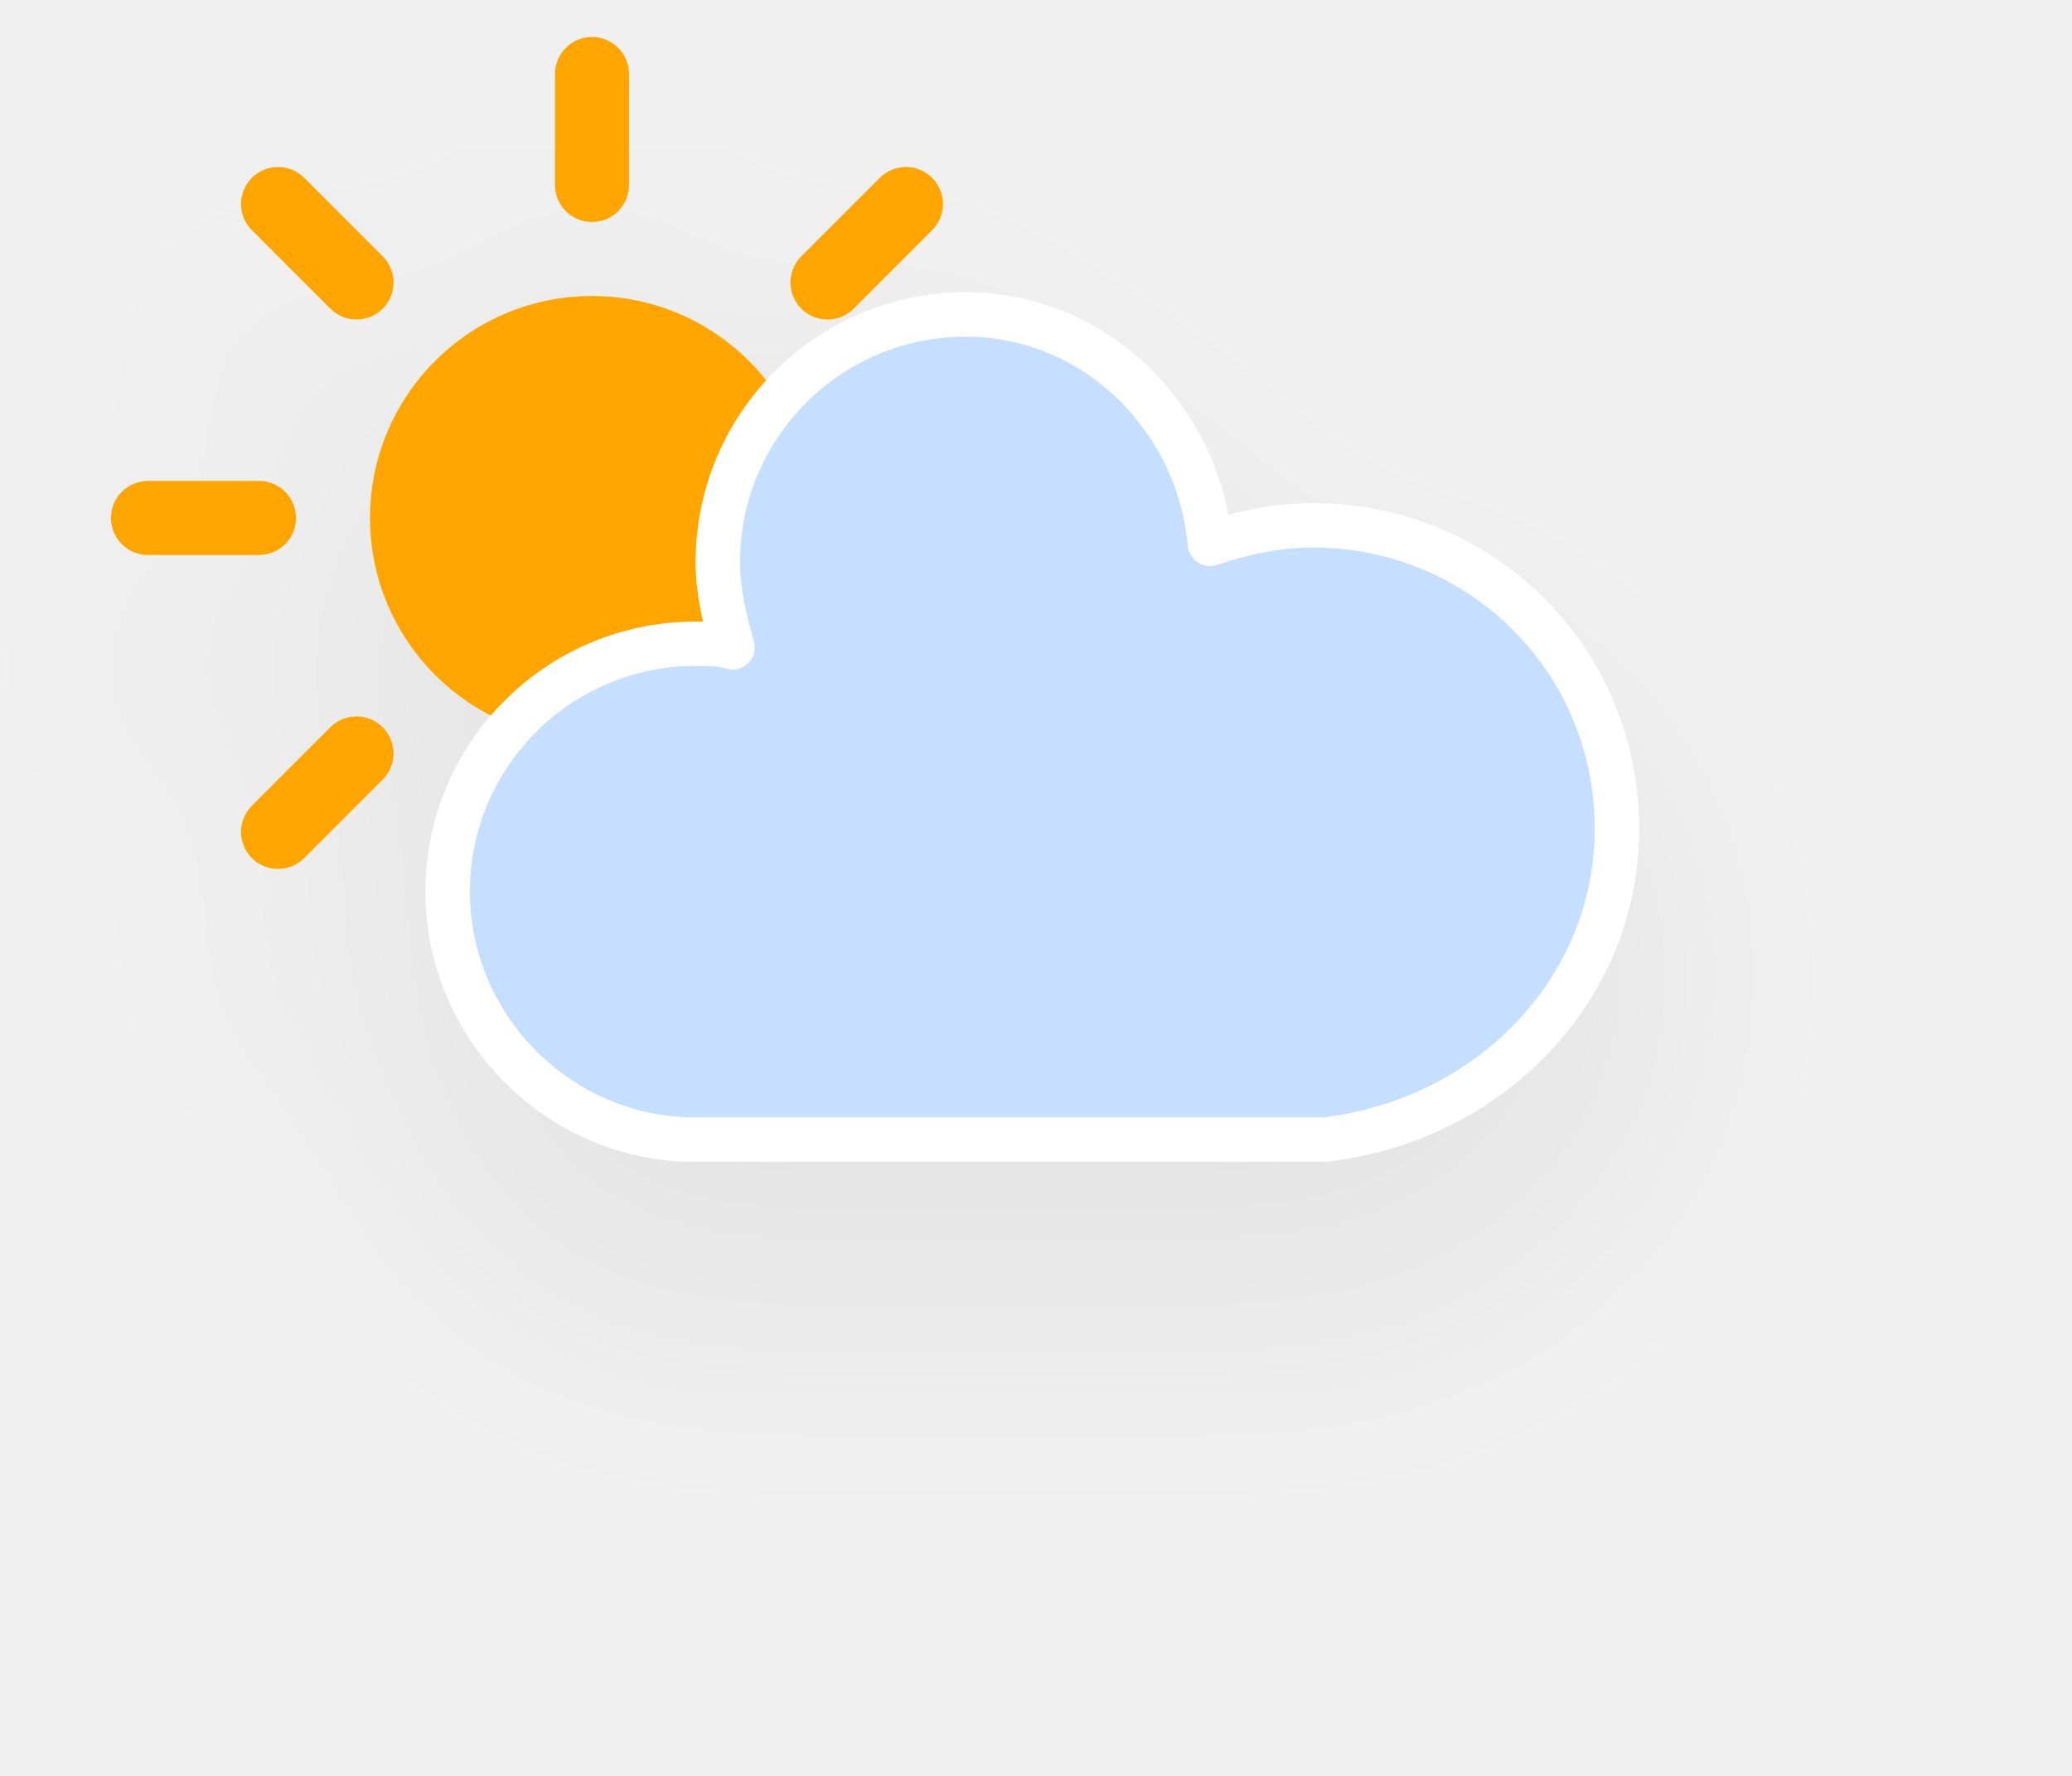
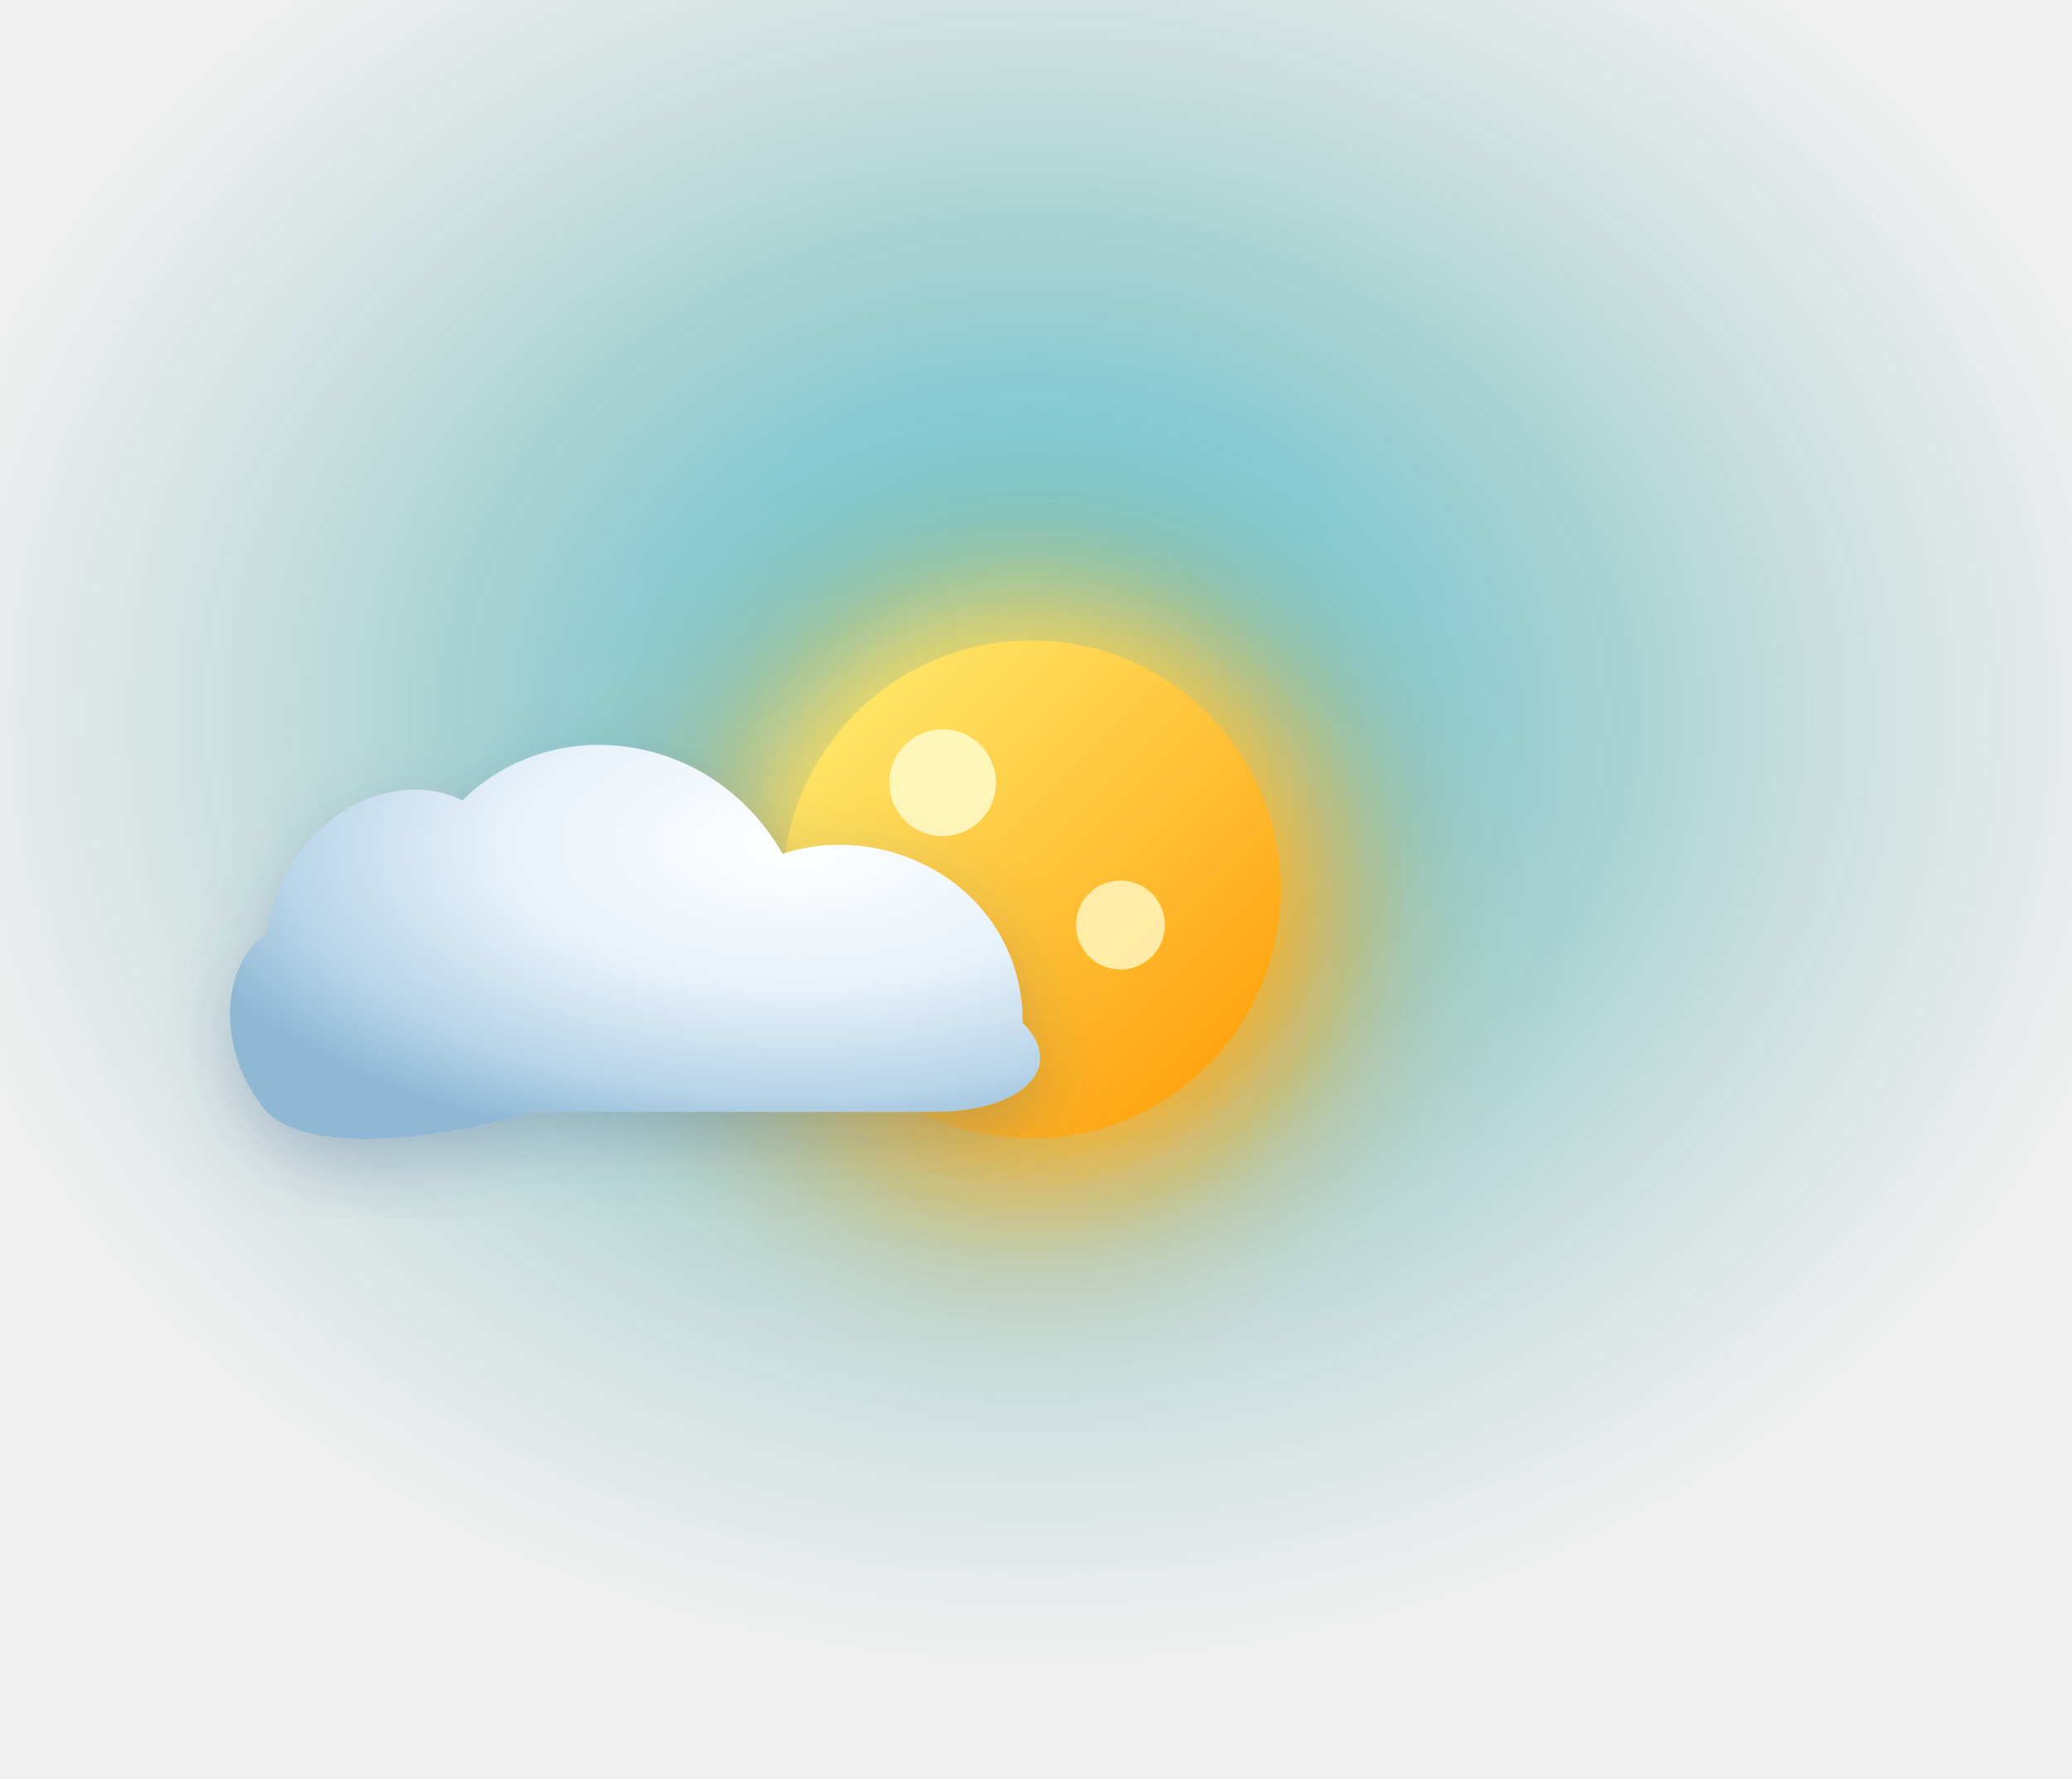
- <svg xmlns="http://www.w3.org/2000/svg" width="56" height="48" version="1.1">
+ <svg xmlns="http://www.w3.org/2000/svg" width="233" height="200" viewBox="0 0 233 200">
  <defs>
-     <filter id="blur" x="-.207" y="-.285" width="1.403" height="1.694">
-       <feGaussianBlur in="SourceAlpha" stdDeviation="3" />
-       <feOffset dx="0" dy="4" result="offsetblur" />
-       <feComponentTransfer>
-         <feFuncA slope="0.05" type="linear" />
-       </feComponentTransfer>
-       <feMerge>
-         <feMergeNode />
-         <feMergeNode in="SourceGraphic" />
-       </feMerge>
+     <radialGradient id="bgGlow" cx="50%" cy="40%" r="55%">
+       <stop offset="0%" stop-color="#00BFFF" stop-opacity="0.7" />
+       <stop offset="50%" stop-color="#008B8B" stop-opacity="0.3" />
+       <stop offset="100%" stop-color="#5F9EA0" stop-opacity="0" />
+     </radialGradient>
+     <radialGradient id="sunGlowHard" cx="50%" cy="50%" r="50%">
+       <stop offset="0%" stop-color="#FFE566" stop-opacity="0.9" />
+       <stop offset="40%" stop-color="#FFB820" stop-opacity="0.5" />
+       <stop offset="100%" stop-color="#FF8C00" stop-opacity="0" />
+     </radialGradient>
+     <linearGradient id="sunCoreHard" x1="0" y1="0" x2="1" y2="1">
+       <stop offset="0%" stop-color="#FFF176" />
+       <stop offset="100%" stop-color="#FF9800" />
+     </linearGradient>
+     <radialGradient id="cloudGrad" cx="30%" cy="25%" r="80%">
+       <stop offset="0%" stop-color="#FFFFFF" />
+       <stop offset="45%" stop-color="#E8F2FA" />
+       <stop offset="80%" stop-color="#B8D4E8" />
+       <stop offset="100%" stop-color="#8EB8D4" />
+     </radialGradient>
+     <filter id="glowHard" x="-50%" y="-50%" width="200%" height="200%">
+       <feGaussianBlur stdDeviation="6" />
    </filter>
-     <style type="text/css">
-       
-       /*
- ** CLOUDS
- */
-       @keyframes am-weather-cloud-2 {
-         0% {
-           -webkit-transform: translate(0px, 0px);
-           -moz-transform: translate(0px, 0px);
-           -ms-transform: translate(0px, 0px);
-           transform: translate(0px, 0px);
-         }
+     <filter id="cloudShadow" x="-20%" y="-20%" width="140%" height="140%">
+       <feDropShadow dx="0" dy="3" stdDeviation="4" flood-color="#3A5C8C" flood-opacity="0.3" />
+     </filter>
+   </defs>
+   <style>
+     .bgLayer { animation: bgPulse 6s ease-in-out infinite; }
+     .sunPulseHard { animation: pulseHard 3.5s ease-in-out infinite; transform-origin: 116px 100px; }
+     .sunGlowHardAnim { animation: glowHardPulse 3.5s ease-in-out infinite; transform-origin: 116px 100px; }
+     .cloudMove { animation: cloudFloat 6s ease-in-out infinite; }

-         50% {
-           -webkit-transform: translate(2px, 0px);
-           -moz-transform: translate(2px, 0px);
-           -ms-transform: translate(2px, 0px);
-           transform: translate(2px, 0px);
-         }
- 
-         100% {
-           -webkit-transform: translate(0px, 0px);
-           -moz-transform: translate(0px, 0px);
-           -ms-transform: translate(0px, 0px);
-           transform: translate(0px, 0px);
-         }
-       }
- 
-       .am-weather-cloud-2 {
-         -webkit-animation-name: am-weather-cloud-2;
-         -moz-animation-name: am-weather-cloud-2;
-         animation-name: am-weather-cloud-2;
-         -webkit-animation-duration: 3s;
-         -moz-animation-duration: 3s;
-         animation-duration: 3s;
-         -webkit-animation-timing-function: linear;
-         -moz-animation-timing-function: linear;
-         animation-timing-function: linear;
-         -webkit-animation-iteration-count: infinite;
-         -moz-animation-iteration-count: infinite;
-         animation-iteration-count: infinite;
-       }
- 
-       /*
- ** SUN
- */
-       @keyframes am-weather-sun {
-         0% {
-           -webkit-transform: rotate(0deg);
-           -moz-transform: rotate(0deg);
-           -ms-transform: rotate(0deg);
-           transform: rotate(0deg);
-         }
- 
-         100% {
-           -webkit-transform: rotate(360deg);
-           -moz-transform: rotate(360deg);
-           -ms-transform: rotate(360deg);
-           transform: rotate(360deg);
-         }
-       }
- 
-       .am-weather-sun {
-         -webkit-animation-name: am-weather-sun;
-         -moz-animation-name: am-weather-sun;
-         -ms-animation-name: am-weather-sun;
-         animation-name: am-weather-sun;
-         -webkit-animation-duration: 9s;
-         -moz-animation-duration: 9s;
-         -ms-animation-duration: 9s;
-         animation-duration: 9s;
-         -webkit-animation-timing-function: linear;
-         -moz-animation-timing-function: linear;
-         -ms-animation-timing-function: linear;
-         animation-timing-function: linear;
-         -webkit-animation-iteration-count: infinite;
-         -moz-animation-iteration-count: infinite;
-         -ms-animation-iteration-count: infinite;
-         animation-iteration-count: infinite;
-       }
- 
-       @keyframes am-weather-sun-shiny {
-         0% {
-           stroke-dasharray: 3px 10px;
-           stroke-dashoffset: 0px;
-         }
- 
-         50% {
-           stroke-dasharray: 0.1px 10px;
-           stroke-dashoffset: -1px;
-         }
- 
-         100% {
-           stroke-dasharray: 3px 10px;
-           stroke-dashoffset: 0px;
-         }
-       }
- 
-       .am-weather-sun-shiny line {
-         -webkit-animation-name: am-weather-sun-shiny;
-         -moz-animation-name: am-weather-sun-shiny;
-         -ms-animation-name: am-weather-sun-shiny;
-         animation-name: am-weather-sun-shiny;
-         -webkit-animation-duration: 2s;
-         -moz-animation-duration: 2s;
-         -ms-animation-duration: 2s;
-         animation-duration: 2s;
-         -webkit-animation-timing-function: linear;
-         -moz-animation-timing-function: linear;
-         -ms-animation-timing-function: linear;
-         animation-timing-function: linear;
-         -webkit-animation-iteration-count: infinite;
-         -moz-animation-iteration-count: infinite;
-         -ms-animation-iteration-count: infinite;
-         animation-iteration-count: infinite;
-       }
-       
-     </style>
-   </defs>
-   <g transform="translate(16,-2)" filter="url(#blur)">
-     <g transform="translate(0,16)">
-       <g class="am-weather-sun" style="-moz-animation-duration:9s;-moz-animation-iteration-count:infinite;-moz-animation-name:am-weather-sun;-moz-animation-timing-function:linear;-ms-animation-duration:9s;-ms-animation-iteration-count:infinite;-ms-animation-name:am-weather-sun;-ms-animation-timing-function:linear;-webkit-animation-duration:9s;-webkit-animation-iteration-count:infinite;-webkit-animation-name:am-weather-sun;-webkit-animation-timing-function:linear">
-         <line transform="translate(0,9)" y2="3" fill="none" stroke="#ffa500" stroke-linecap="round" stroke-width="2" />
-         <g transform="rotate(45)">
-           <line transform="translate(0,9)" y2="3" fill="none" stroke="#ffa500" stroke-linecap="round" stroke-width="2" />
-         </g>
-         <g transform="rotate(90)">
-           <line transform="translate(0,9)" y2="3" fill="none" stroke="#ffa500" stroke-linecap="round" stroke-width="2" />
-         </g>
-         <g transform="rotate(135)">
-           <line transform="translate(0,9)" y2="3" fill="none" stroke="#ffa500" stroke-linecap="round" stroke-width="2" />
-         </g>
-         <g transform="scale(-1)">
-           <line transform="translate(0,9)" y2="3" fill="none" stroke="#ffa500" stroke-linecap="round" stroke-width="2" />
-         </g>
-         <g transform="rotate(225)">
-           <line transform="translate(0,9)" y2="3" fill="none" stroke="#ffa500" stroke-linecap="round" stroke-width="2" />
-         </g>
-         <g transform="rotate(-90)">
-           <line transform="translate(0,9)" y2="3" fill="none" stroke="#ffa500" stroke-linecap="round" stroke-width="2" />
-         </g>
-         <g transform="rotate(-45)">
-           <line transform="translate(0,9)" y2="3" fill="none" stroke="#ffa500" stroke-linecap="round" stroke-width="2" />
-         </g>
-         <circle r="5" fill="#ffa500" stroke="#ffa500" stroke-width="2" />
-       </g>
-     </g>
-     <g class="am-weather-cloud-2" style="-moz-animation-duration:3s;-moz-animation-iteration-count:infinite;-moz-animation-name:am-weather-cloud-2;-moz-animation-timing-function:linear;-webkit-animation-duration:3s;-webkit-animation-iteration-count:infinite;-webkit-animation-name:am-weather-cloud-2;-webkit-animation-timing-function:linear">
-       <path transform="translate(-20,-11)" d="m47.7 35.4c0-4.6-3.7-8.2-8.2-8.2-1 0-1.9 0.2-2.8 0.5-0.3-3.4-3.1-6.2-6.6-6.2-3.7 0-6.7 3-6.7 6.7 0 0.8 0.2 1.6 0.4 2.3-0.3-0.1-0.7-0.1-1-0.1-3.7 0-6.7 3-6.7 6.7 0 3.6 2.9 6.6 6.5 6.7h17.2c4.4-0.5 7.9-4 7.9-8.4z" fill="#c6deff" stroke="#fff" stroke-linejoin="round" stroke-width="1.2" />
-     </g>
+     @keyframes bgPulse { 0%,100% { opacity: 0.85; } 50% { opacity: 1; } }
+     @keyframes pulseHard { 0%,100% { transform: scale(1); } 50% { transform: scale(1.08); } }
+     @keyframes glowHardPulse { 0%,100% { transform: scale(1); opacity: 0.7; } 50% { transform: scale(1.14); opacity: 1; } }
+     @keyframes cloudFloat { 0%,100% { transform: translateX(0) translateY(0); } 50% { transform: translateX(-2px) translateY(-2px); } }
+   </style>
+   <rect width="233" height="200" fill="url(#bgGlow)" class="bgLayer" />
+   <circle cx="116" cy="100" r="52" fill="url(#sunGlowHard)" filter="url(#glowHard)" class="sunGlowHardAnim" />
+   <g class="sunPulseHard">
+     <circle cx="116" cy="100" r="32" fill="url(#sunCoreHard)" filter="url(#glowHard)" opacity="0.9" />
+     <circle cx="116" cy="100" r="28" fill="url(#sunCoreHard)" />
+     <circle cx="106" cy="88" r="6" fill="#FFF9C4" opacity="0.9" />
+     <circle cx="126" cy="104" r="5" fill="#FFF9C4" opacity="0.8" />
+     <circle cx="108" cy="112" r="4" fill="#FFF9C4" opacity="0.7" />
+   </g>
+   <g class="cloudMove" filter="url(#cloudShadow)" transform="translate(240, 0) scale(-1, 1)">
+     <path d="M 125,115               C 125,100 140,92 152,96               C 160,82 178,80 188,90               C 196,86 208,92 210,105               C 215,108 216,118 210,125               C 205,130 190,128 180,125               L 135,125               C 125,125 120,120 125,115 Z" fill="url(#cloudGrad)" />
  </g>
</svg>
